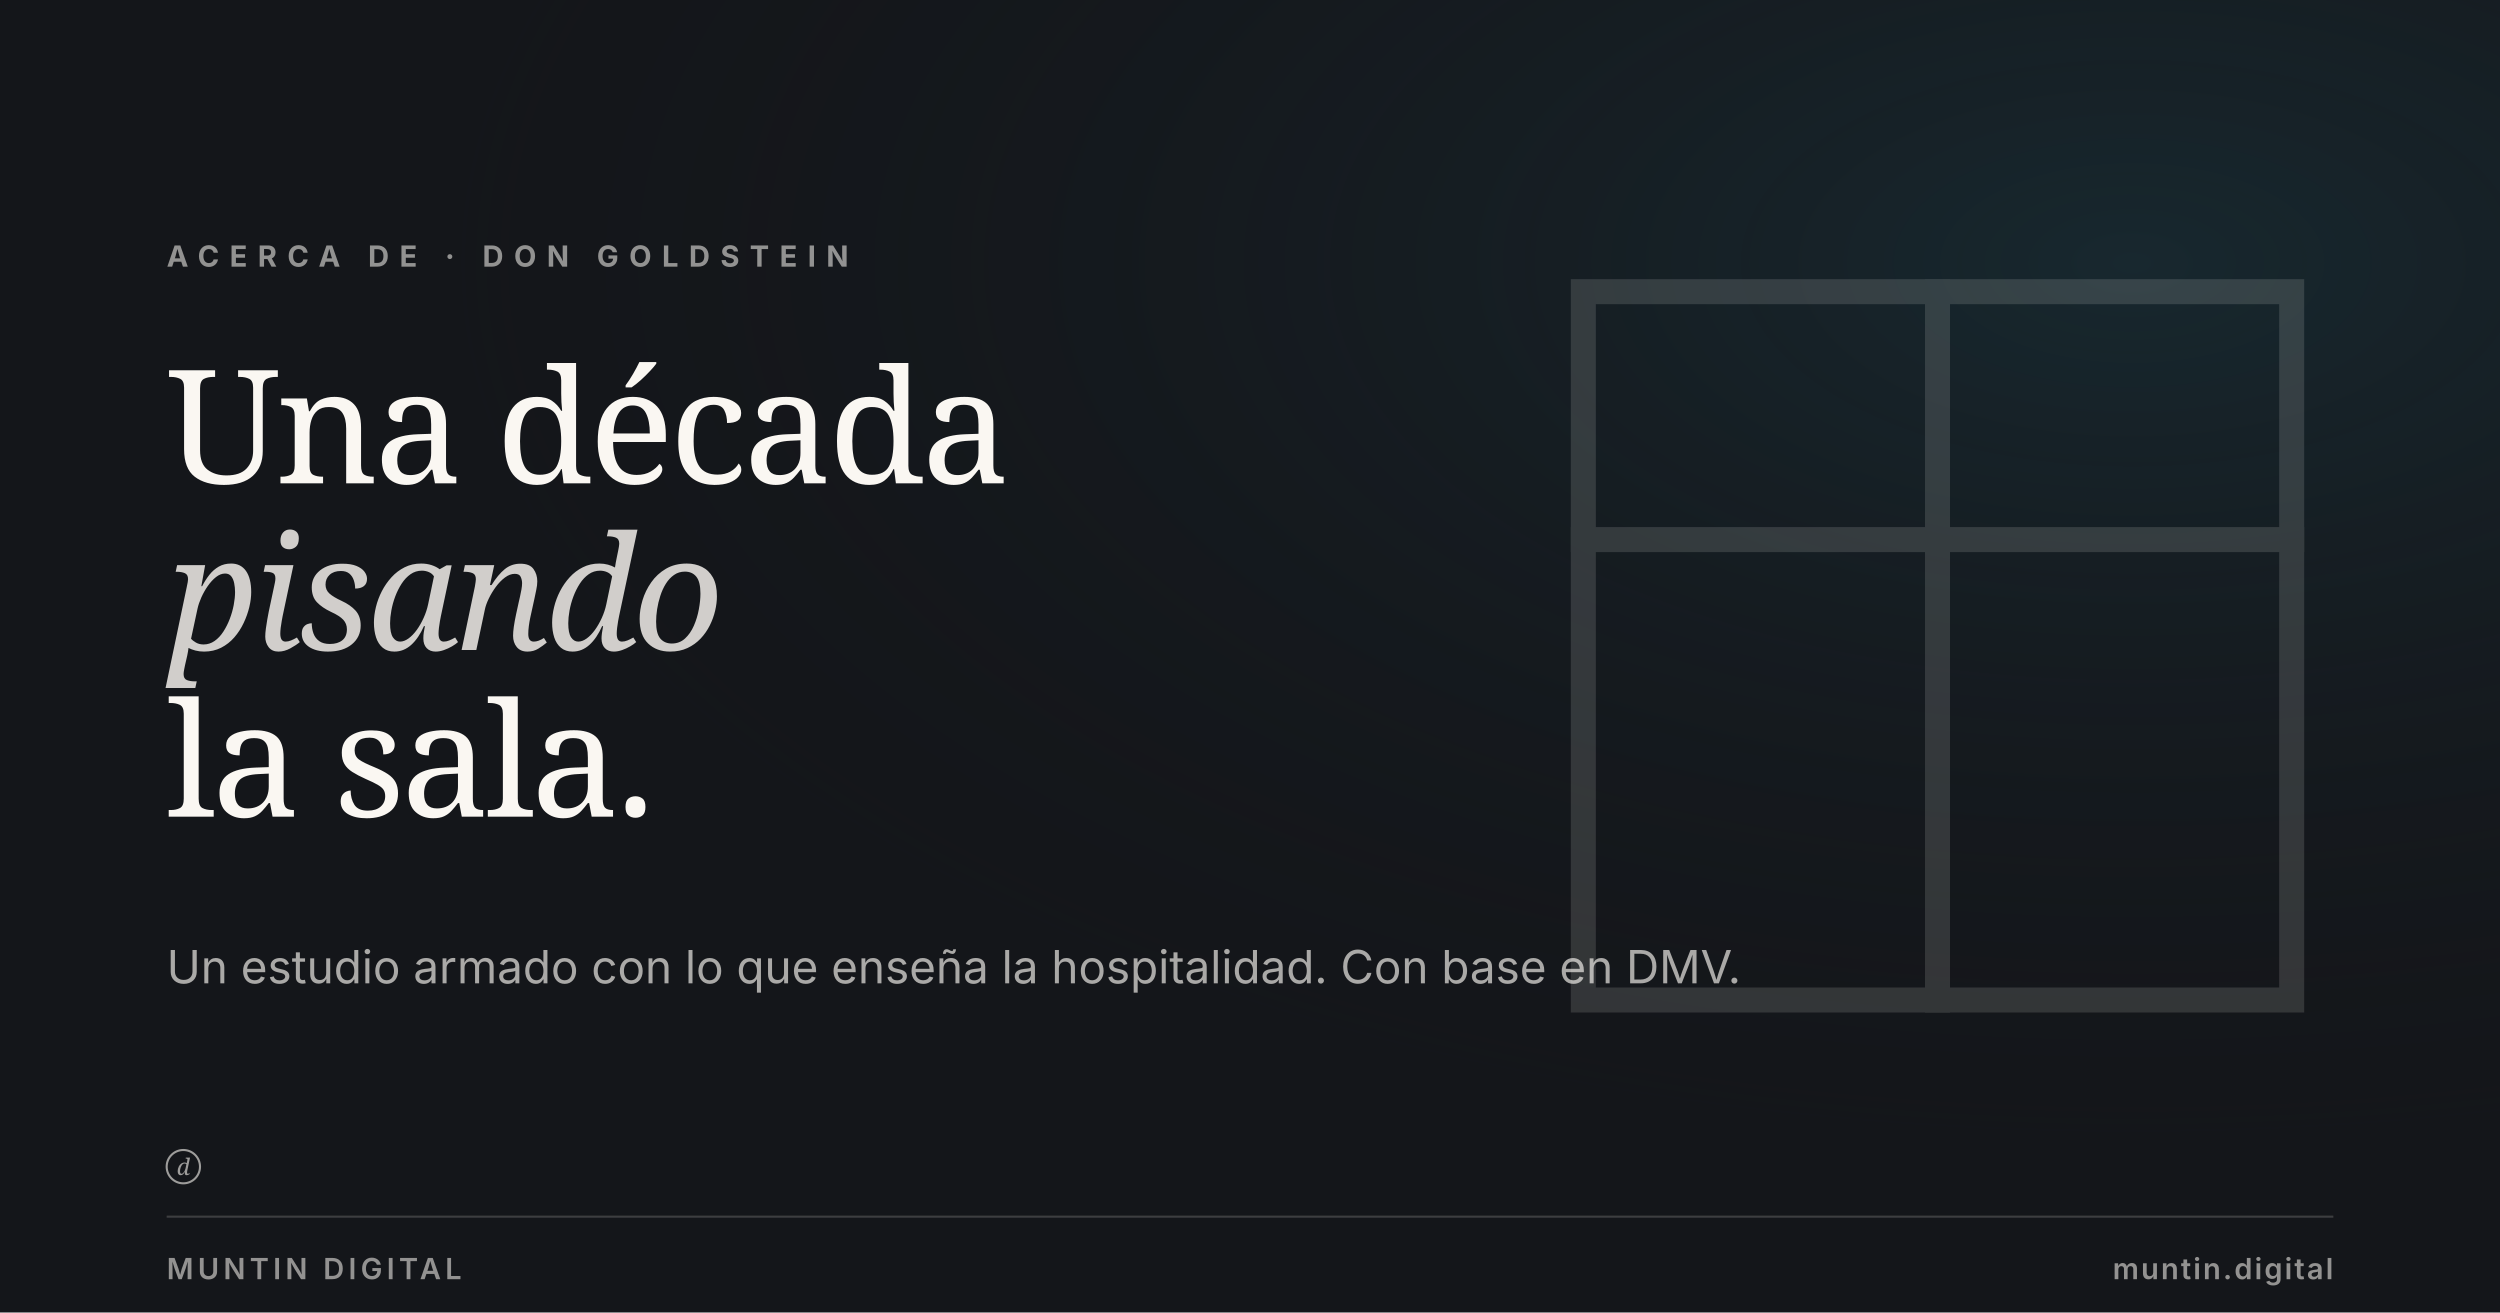
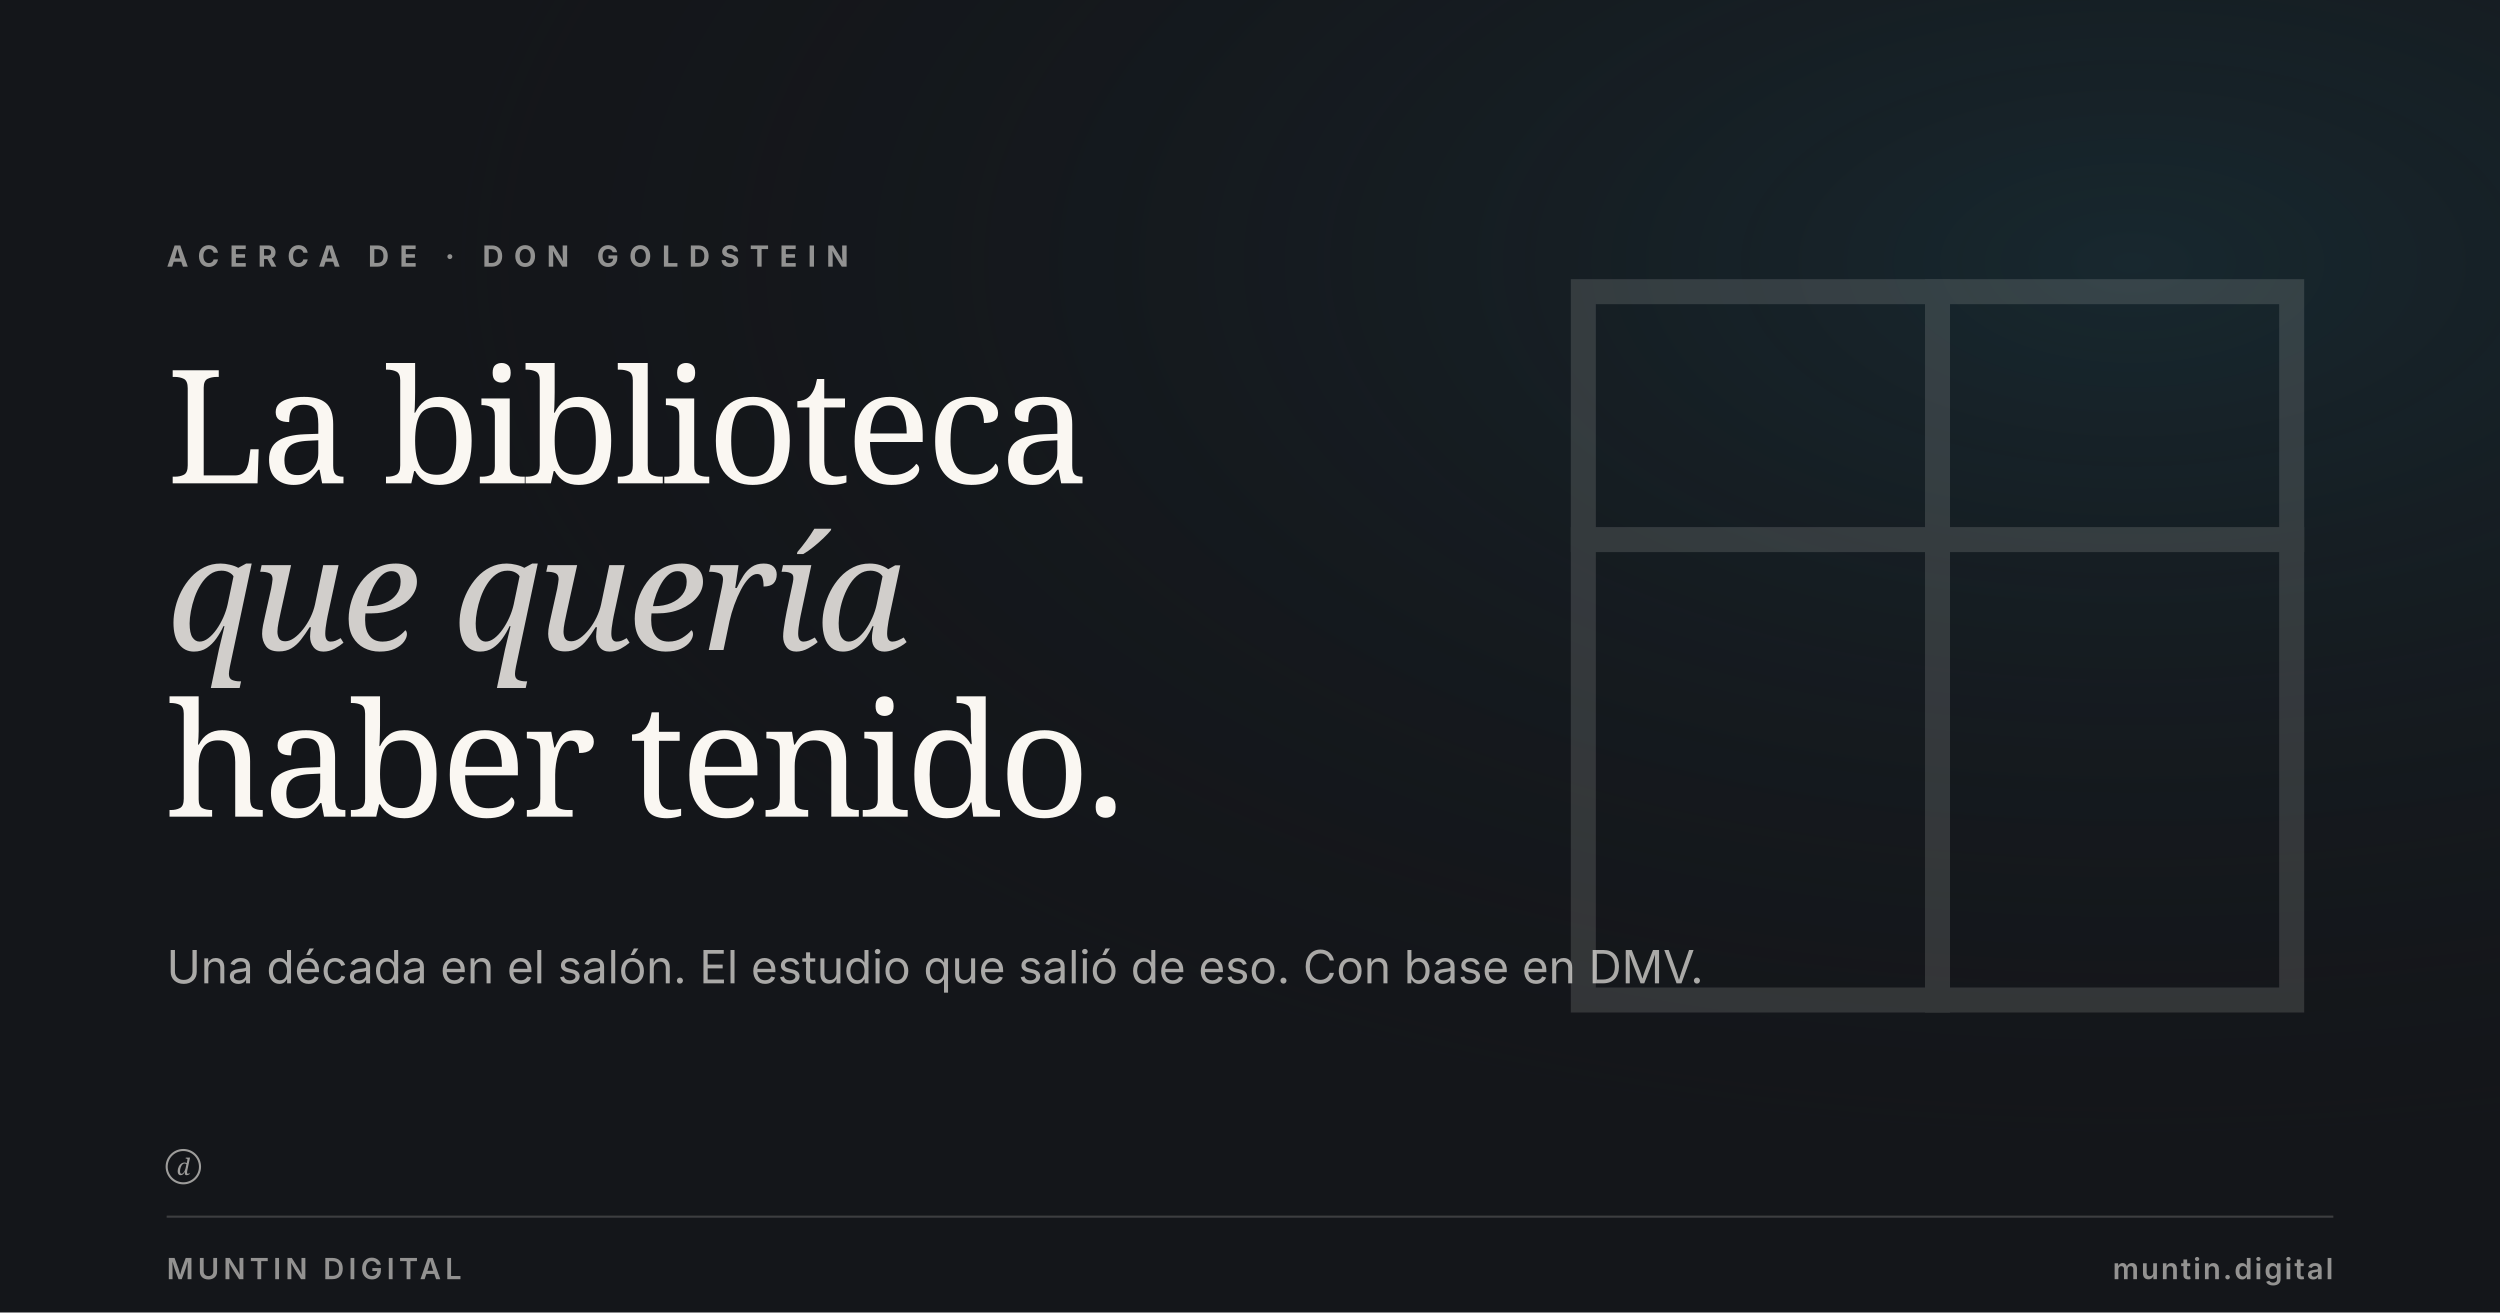
<svg xmlns="http://www.w3.org/2000/svg" viewBox="0 0 1200 630" width="1200" height="630">
  <defs>
    <radialGradient id="glow" cx="85%" cy="20%" r="70%">
      <stop offset="0%" stop-color="#1F4E5B" stop-opacity="0.32" />
      <stop offset="100%" stop-color="#14161A" stop-opacity="0" />
    </radialGradient>
  </defs>
  <rect width="1200" height="630" fill="#14161A" />
  <rect width="1200" height="630" fill="url(#glow)" />
  <g transform="translate(760, 140)" stroke="#FAF7F2" stroke-width="12" stroke-linecap="square" stroke-linejoin="miter" fill="none" opacity="0.14">
    <rect x="0" y="0" width="340" height="340" />
    <line x1="170" y1="0" x2="170" y2="340" />
    <line x1="0" y1="119" x2="340" y2="119" />
  </g>
  <text x="80" y="128" font-family="Inter, Arial, sans-serif" font-size="14" font-weight="700" letter-spacing="5" fill="#FAF7F2" opacity="0.55">ACERCA DE · DON GOLDSTEIN</text>
-   <text x="80" y="232" font-family="Fraunces, Georgia, serif" font-size="76" font-weight="500" letter-spacing="-2" fill="#FAF7F2">Una década</text>
-   <text x="80" y="312" font-family="Fraunces, Georgia, serif" font-style="italic" font-size="76" font-weight="400" letter-spacing="-2" fill="#FAF7F2" opacity="0.82">pisando</text>
-   <text x="80" y="392" font-family="Fraunces, Georgia, serif" font-size="76" font-weight="500" letter-spacing="-2" fill="#FAF7F2">la sala.</text>
-   <text x="80" y="472" font-family="Inter, Arial, sans-serif" font-size="22" font-weight="400" fill="#FAF7F2" opacity="0.65">Un estudio armado con lo que enseña la hospitalidad. Con base en DMV.</text>
+   <text x="80" y="232" font-family="Fraunces, Georgia, serif" font-size="76" font-weight="500" letter-spacing="-2" fill="#FAF7F2">La biblioteca</text>
+   <text x="80" y="312" font-family="Fraunces, Georgia, serif" font-style="italic" font-size="76" font-weight="400" letter-spacing="-2" fill="#FAF7F2" opacity="0.82">que quería</text>
+   <text x="80" y="392" font-family="Fraunces, Georgia, serif" font-size="76" font-weight="500" letter-spacing="-2" fill="#FAF7F2">haber tenido.</text>
+   <text x="80" y="472" font-family="Inter, Arial, sans-serif" font-size="22" font-weight="400" fill="#FAF7F2" opacity="0.65">Una década en el salón. El estudio que salió de eso. Con base en DMV.</text>
  <g transform="translate(80, 552)" fill="#FAF7F2" opacity="0.6">
    <circle cx="8" cy="8" r="8" fill="none" stroke="#FAF7F2" stroke-width="1" />
    <text x="8" y="12" text-anchor="middle" font-family="Fraunces, Georgia, serif" font-style="italic" font-size="11" font-weight="500" fill="#FAF7F2">d</text>
  </g>
  <line x1="80" y1="584" x2="1120" y2="584" stroke="rgba(250,247,242,0.18)" stroke-width="1" />
  <text x="80" y="614" font-family="Inter, Arial, sans-serif" font-size="14" font-weight="600" letter-spacing="2" fill="rgba(250,247,242,0.55)">MUNTIN DIGITAL</text>
  <text x="1120" y="614" text-anchor="end" font-family="Inter, Arial, sans-serif" font-size="14" font-weight="600" letter-spacing="1" fill="rgba(250,247,242,0.55)">muntin.digital</text>
</svg>
